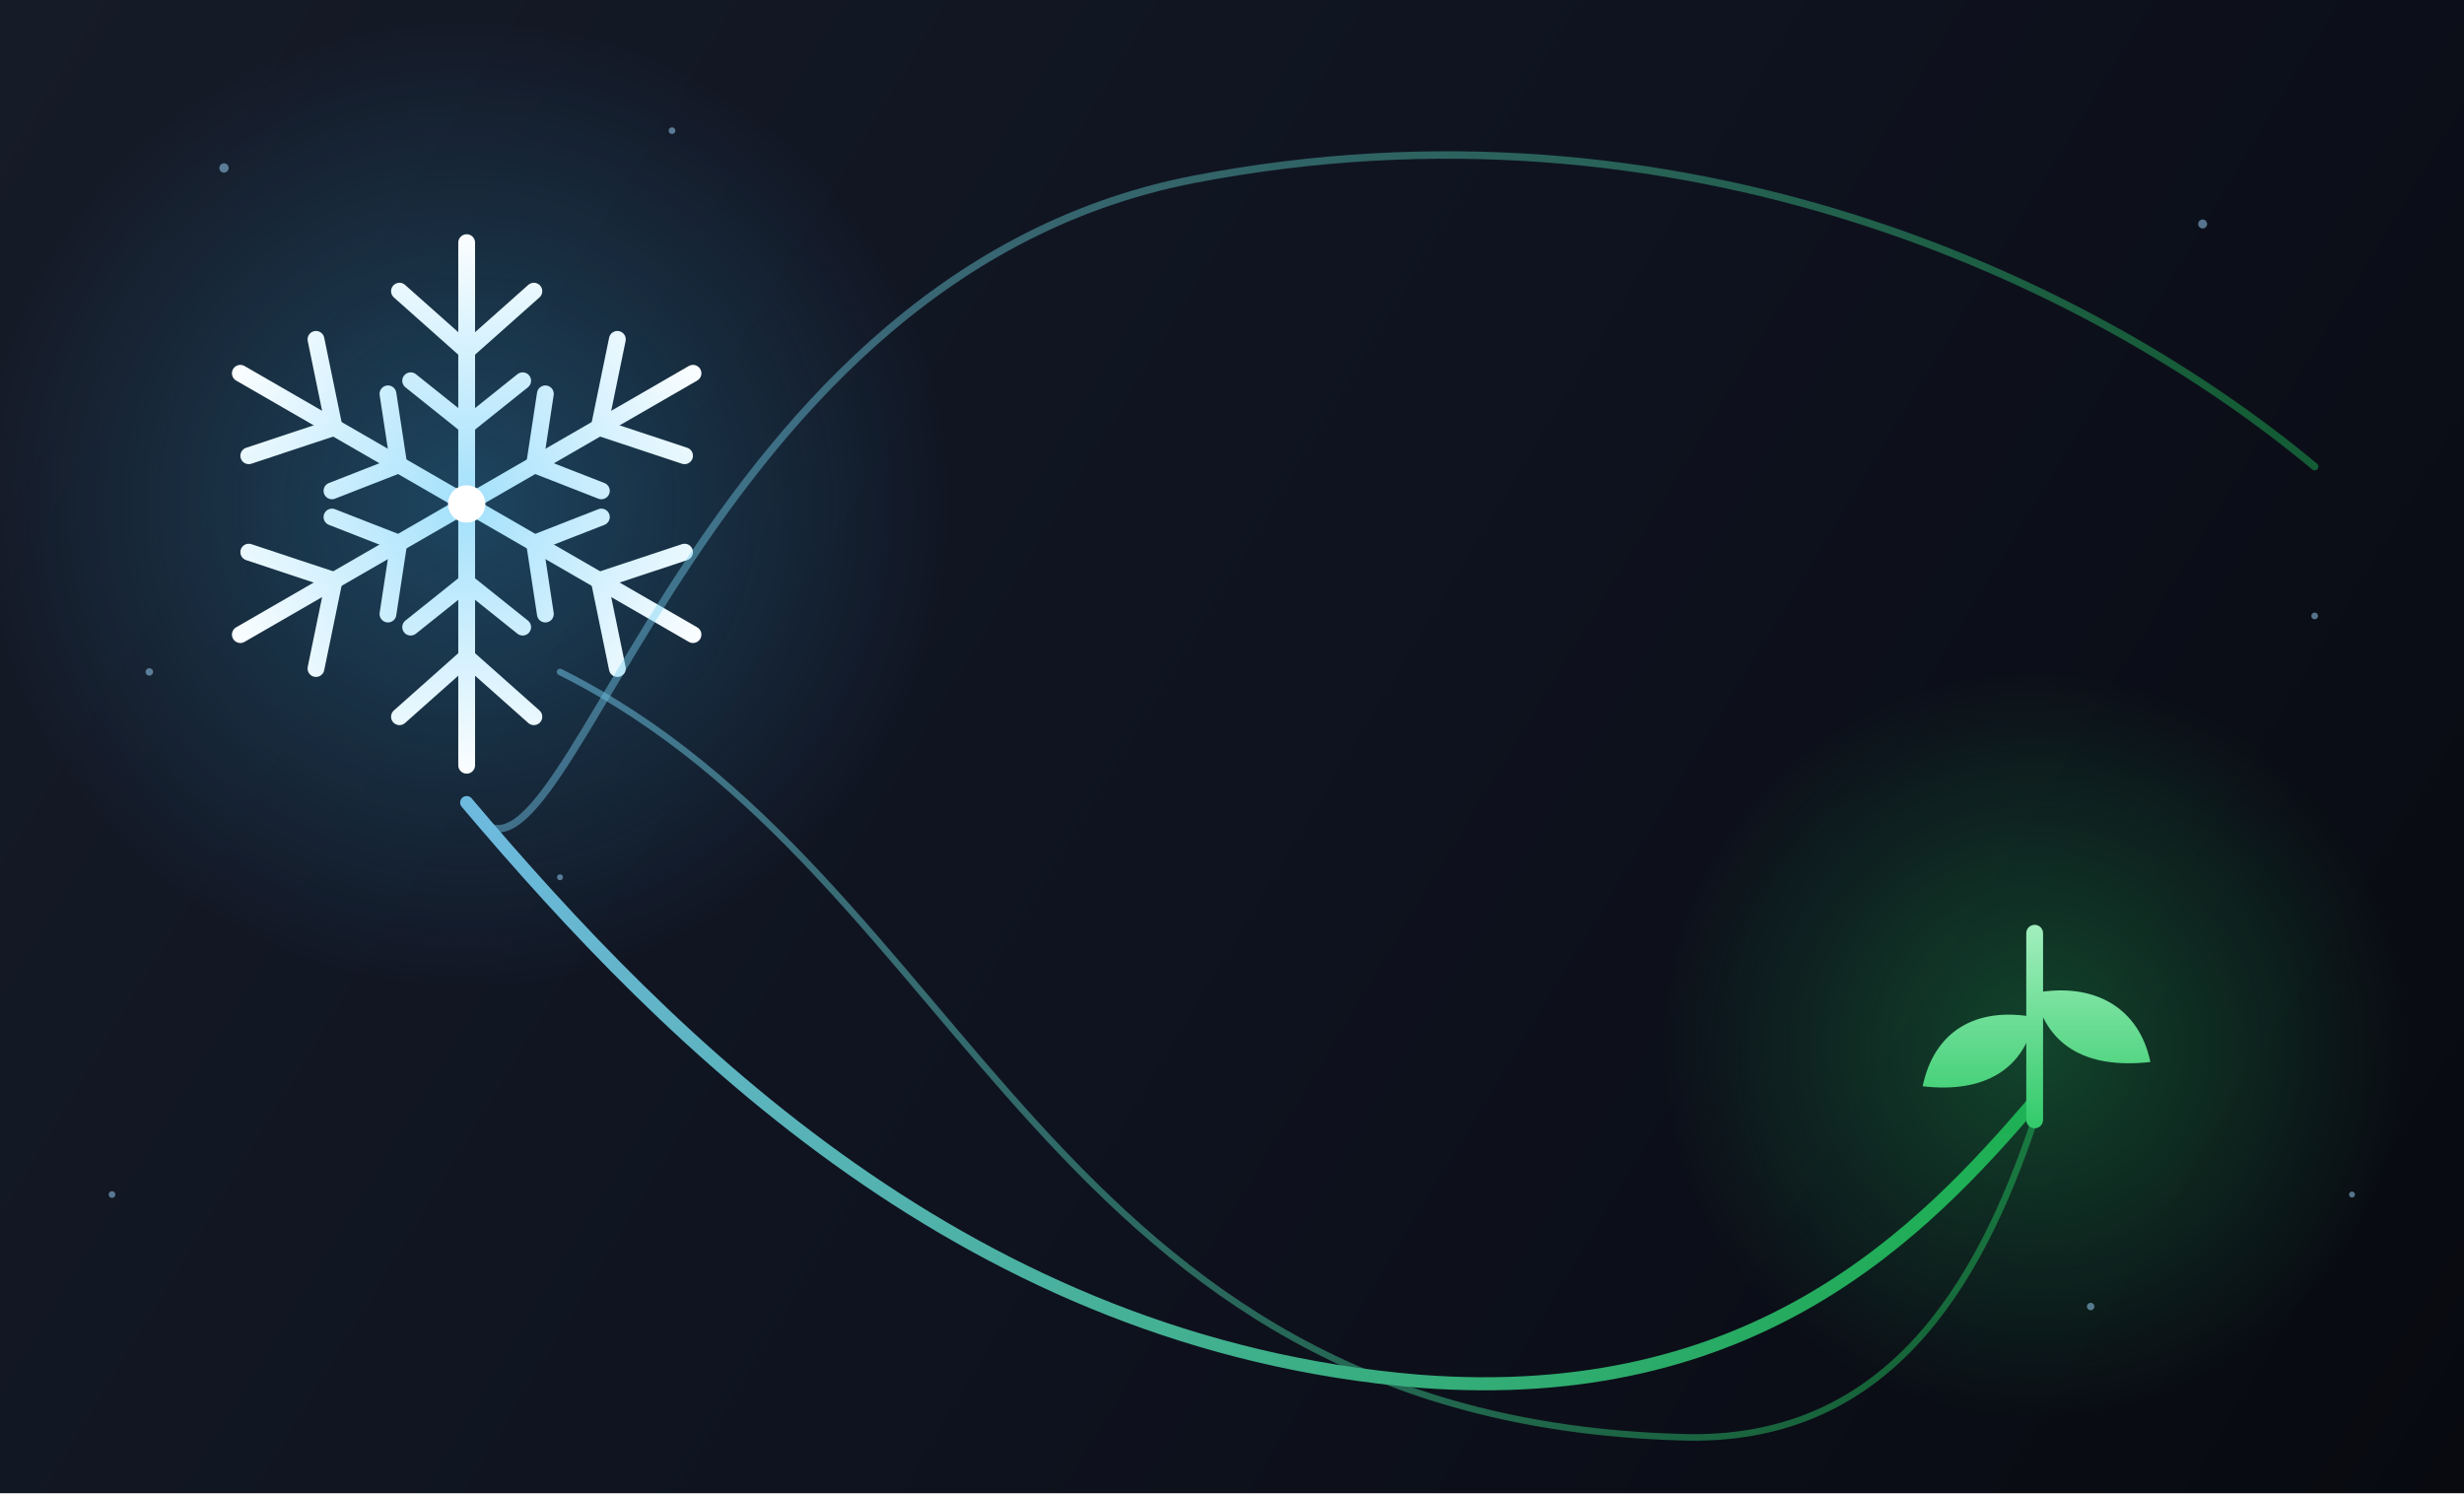
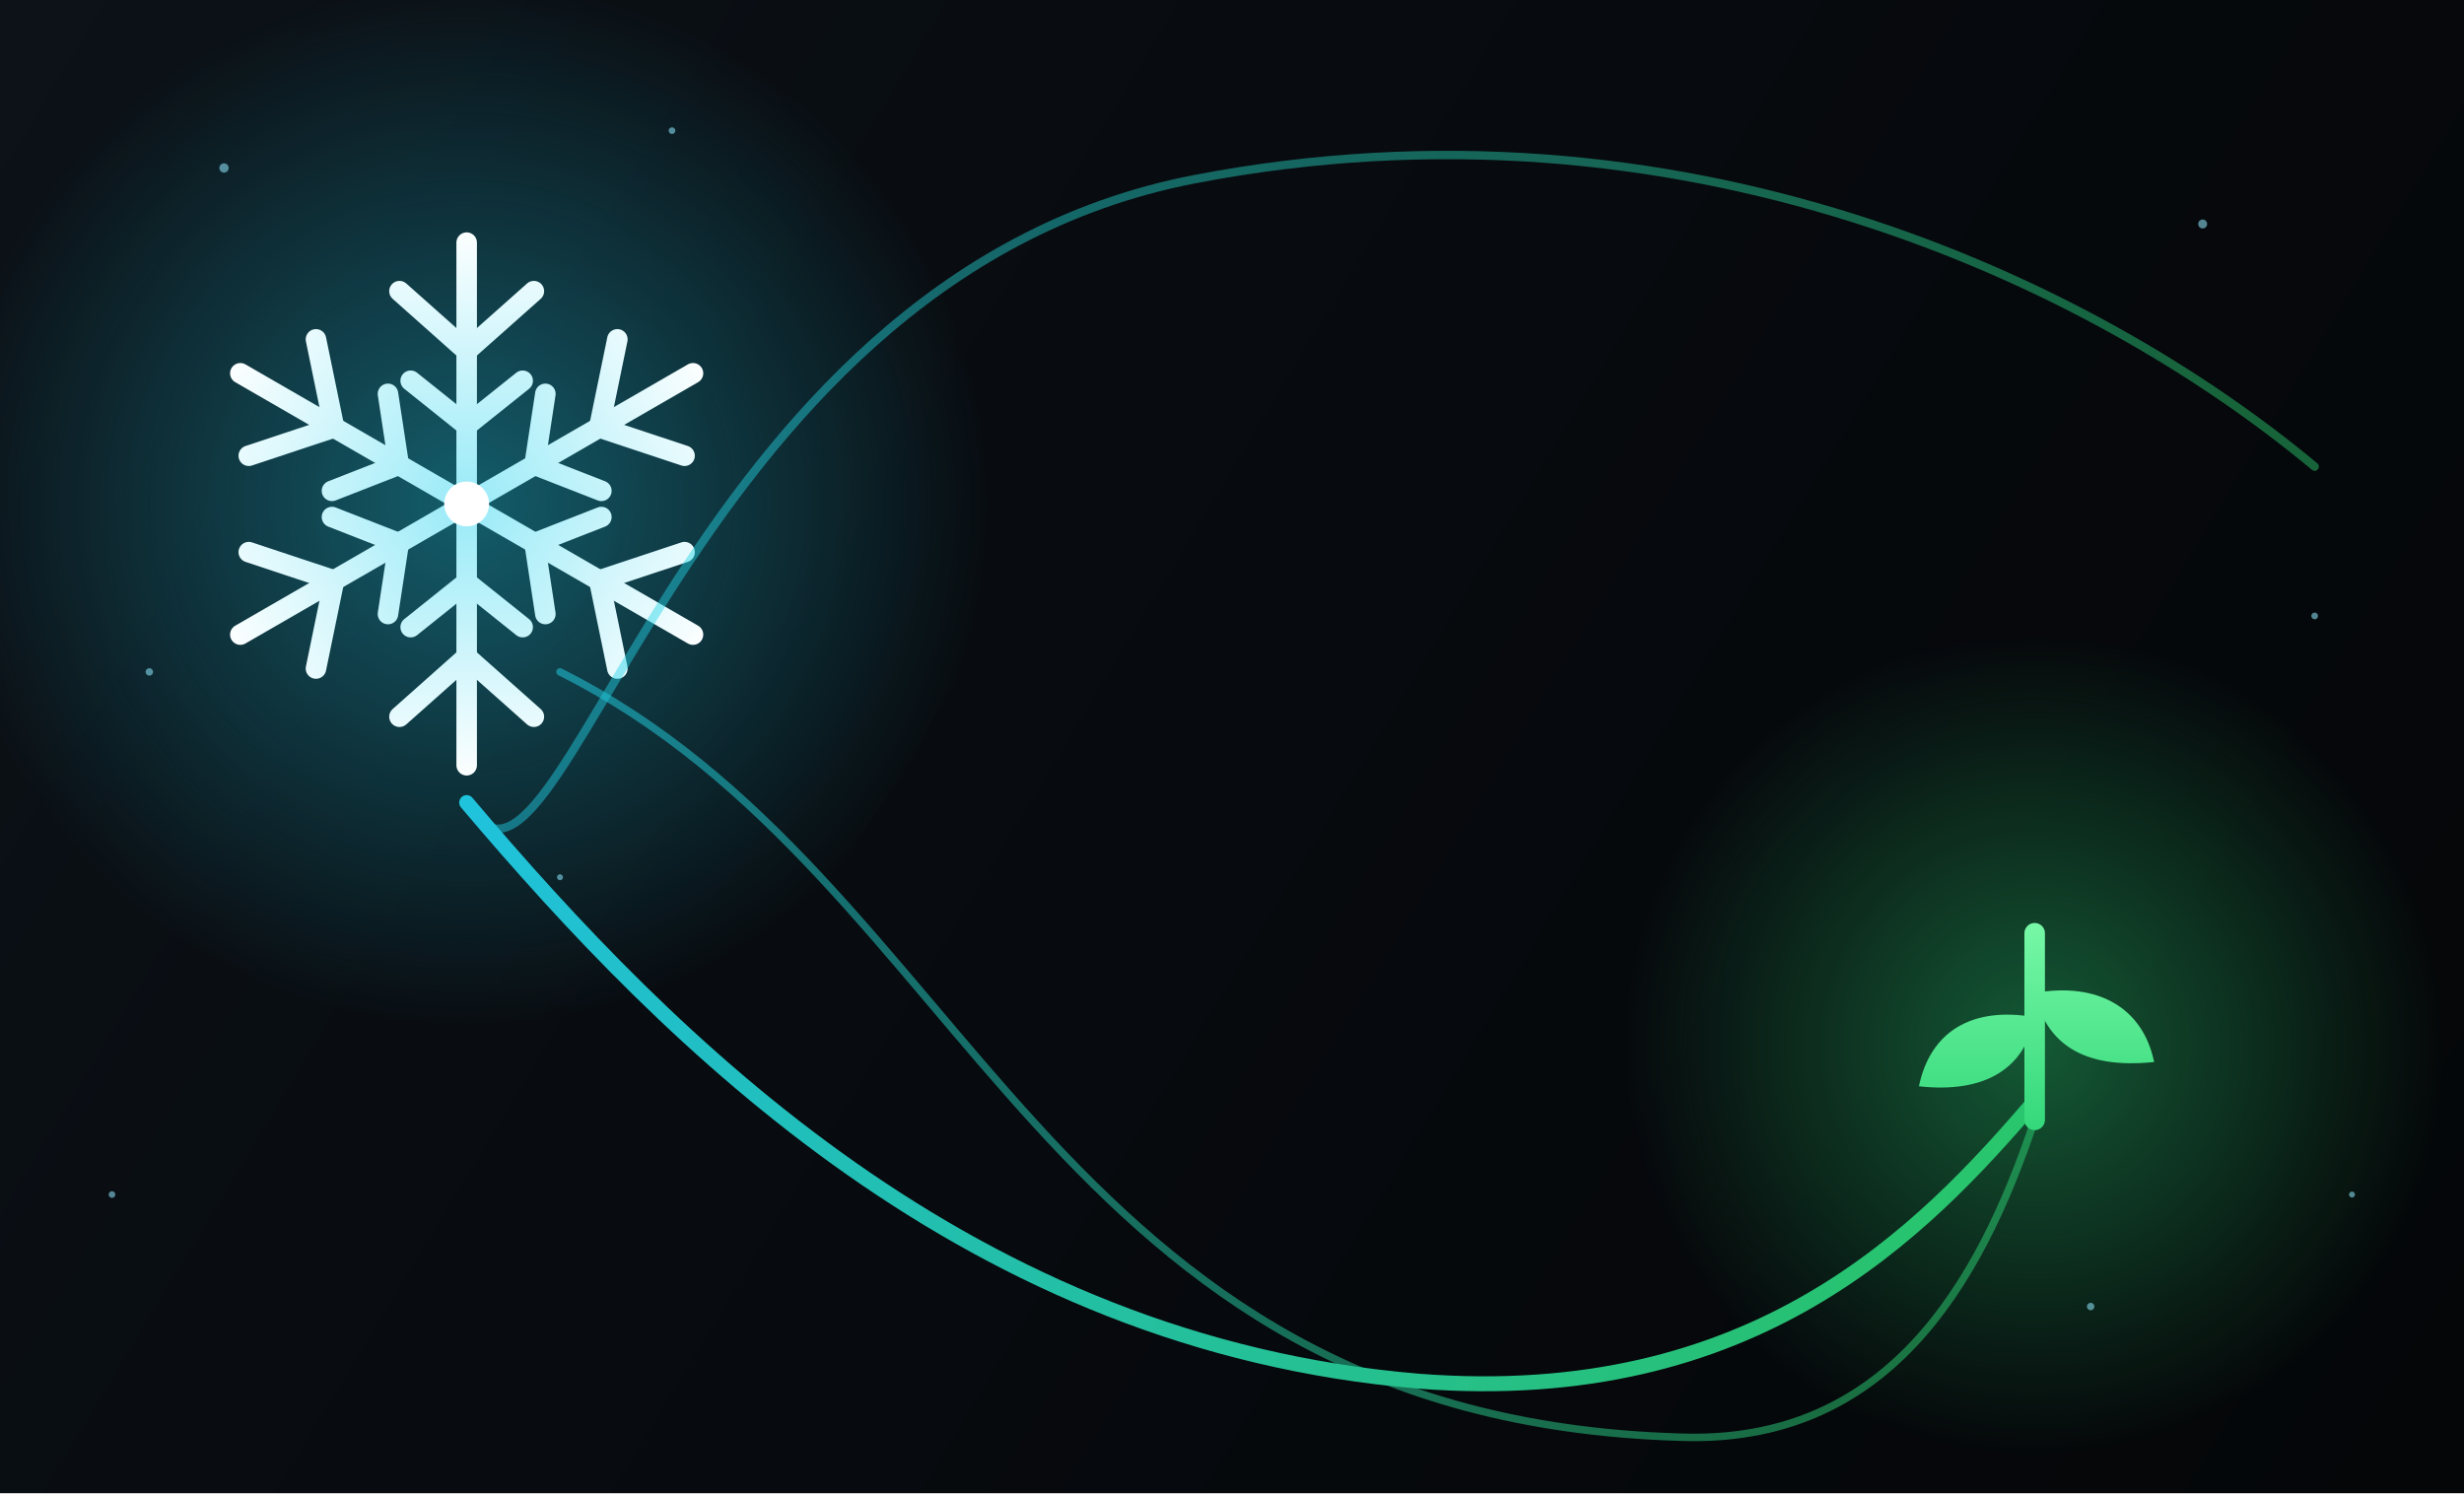
<svg xmlns="http://www.w3.org/2000/svg" width="1320" height="800" viewBox="0 0 1320 800">
  <defs>
    <linearGradient id="bg" x1="0" y1="0" x2="1320" y2="800" gradientUnits="userSpaceOnUse">
-       <stop offset="0" stop-color="#161b28" />
-       <stop offset="0.5" stop-color="#0f1320" />
-       <stop offset="1" stop-color="#080a10" />
+       <stop offset="0" stop-color="#0c1218" />
+       <stop offset="0.5" stop-color="#070a0e" />
+       <stop offset="1" stop-color="#040608" />
    </linearGradient>
    <linearGradient id="flake" x1="250" y1="120" x2="250" y2="440" gradientUnits="userSpaceOnUse">
      <stop offset="0" stop-color="#ffffff" />
-       <stop offset="1" stop-color="#38bdf8" />
+       <stop offset="1" stop-color="#22d3ee" />
    </linearGradient>
    <linearGradient id="water" x1="300" y1="300" x2="1080" y2="560" gradientUnits="userSpaceOnUse">
-       <stop offset="0" stop-color="#7dd3fc" />
-       <stop offset="1" stop-color="#22c55e" />
+       <stop offset="0" stop-color="#22d3ee" />
+       <stop offset="1" stop-color="#2bd475" />
    </linearGradient>
-     <radialGradient id="flakeGlow" cx="250" cy="270" r="260" gradientUnits="userSpaceOnUse">
-       <stop offset="0" stop-color="#38bdf8" stop-opacity="0.28" />
-       <stop offset="1" stop-color="#38bdf8" stop-opacity="0" />
+     <radialGradient id="flakeGlow" cx="250" cy="270" r="280" gradientUnits="userSpaceOnUse">
+       <stop offset="0" stop-color="#22d3ee" stop-opacity="0.40" />
+       <stop offset="1" stop-color="#22d3ee" stop-opacity="0" />
    </radialGradient>
-     <radialGradient id="sproutGlow" cx="1090" cy="560" r="200" gradientUnits="userSpaceOnUse">
-       <stop offset="0" stop-color="#22c55e" stop-opacity="0.30" />
-       <stop offset="1" stop-color="#22c55e" stop-opacity="0" />
+     <radialGradient id="sproutGlow" cx="1090" cy="560" r="220" gradientUnits="userSpaceOnUse">
+       <stop offset="0" stop-color="#2bd475" stop-opacity="0.40" />
+       <stop offset="1" stop-color="#2bd475" stop-opacity="0" />
    </radialGradient>
    <linearGradient id="sprout" x1="1090" y1="470" x2="1090" y2="620" gradientUnits="userSpaceOnUse">
-       <stop offset="0" stop-color="#bbf7d0" />
-       <stop offset="1" stop-color="#22c55e" />
+       <stop offset="0" stop-color="#86ffb0" />
+       <stop offset="1" stop-color="#2bd475" />
    </linearGradient>
-     <g id="arm" stroke="url(#flake)" stroke-width="9" stroke-linecap="round" fill="none">
+     <g id="arm" stroke="url(#flake)" stroke-width="11" stroke-linecap="round" fill="none">
      <line x1="250" y1="270" x2="250" y2="130" />
      <line x1="250" y1="188" x2="214" y2="156" />
      <line x1="250" y1="188" x2="286" y2="156" />
      <line x1="250" y1="228" x2="220" y2="204" />
      <line x1="250" y1="228" x2="280" y2="204" />
    </g>
  </defs>
  <rect x="0" y="0" width="1320" height="800" fill="url(#bg)" />
  <rect x="0" y="0" width="1320" height="800" fill="url(#flakeGlow)" />
  <rect x="0" y="0" width="1320" height="800" fill="url(#sproutGlow)" />
-   <g fill="#9fd7ff" opacity="0.5">
+   <g fill="#8fe9ff" opacity="0.55">
    <circle cx="120" cy="90" r="2.5" />
    <circle cx="360" cy="70" r="1.8" />
    <circle cx="80" cy="360" r="2" />
    <circle cx="300" cy="470" r="1.6" />
    <circle cx="1180" cy="120" r="2.4" />
    <circle cx="1240" cy="330" r="1.8" />
    <circle cx="1120" cy="700" r="2" />
    <circle cx="1260" cy="640" r="1.6" />
    <circle cx="60" cy="640" r="1.8" />
  </g>
  <g>
    <use href="#arm" transform="rotate(0 250 270)" />
    <use href="#arm" transform="rotate(60 250 270)" />
    <use href="#arm" transform="rotate(120 250 270)" />
    <use href="#arm" transform="rotate(180 250 270)" />
    <use href="#arm" transform="rotate(240 250 270)" />
    <use href="#arm" transform="rotate(300 250 270)" />
-     <circle cx="250" cy="270" r="10" fill="#ffffff" />
+     <circle cx="250" cy="270" r="12" fill="#ffffff" />
  </g>
-   <g fill="none" stroke="url(#water)" stroke-linecap="round" opacity="0.85">
-     <path d="M250 430 C 360 560, 520 720, 760 740 C 940 754, 1030 660, 1090 590" stroke-width="7" />
-     <path d="M250 430 C 300 520, 360 150, 640 96 C 900 46, 1120 150, 1240 250" stroke-width="4" opacity="0.5" />
-     <path d="M300 360 C 520 470, 560 760, 900 770 C 1010 774, 1060 690, 1090 600" stroke-width="3.5" opacity="0.55" />
+   <g fill="none" stroke="url(#water)" stroke-linecap="round" opacity="0.9">
+     <path d="M250 430 C 360 560, 520 720, 760 740 C 940 754, 1030 660, 1090 590" stroke-width="8" />
+     <path d="M250 430 C 300 520, 360 150, 640 96 C 900 46, 1120 150, 1240 250" stroke-width="4.5" opacity="0.5" />
+     <path d="M300 360 C 520 470, 560 760, 900 770 C 1010 774, 1060 690, 1090 600" stroke-width="4" opacity="0.55" />
  </g>
  <g>
-     <path d="M1090 600 C 1090 560, 1090 530, 1090 500" fill="none" stroke="url(#sprout)" stroke-width="9" stroke-linecap="round" />
-     <path d="M1090 545 C 1058 539, 1036 553, 1030 582 C 1064 586, 1085 572, 1090 545 Z" fill="url(#sprout)" />
-     <path d="M1090 532 C 1122 526, 1146 540, 1152 569 C 1116 573, 1096 559, 1090 532 Z" fill="url(#sprout)" />
+     <path d="M1090 600 C 1090 560, 1090 530, 1090 500" fill="none" stroke="url(#sprout)" stroke-width="11" stroke-linecap="round" />
+     <path d="M1090 545 C 1056 539, 1034 553, 1028 582 C 1064 586, 1085 572, 1090 545 Z" fill="url(#sprout)" />
+     <path d="M1090 532 C 1124 526, 1148 540, 1154 569 C 1116 573, 1096 559, 1090 532 Z" fill="url(#sprout)" />
  </g>
</svg>
